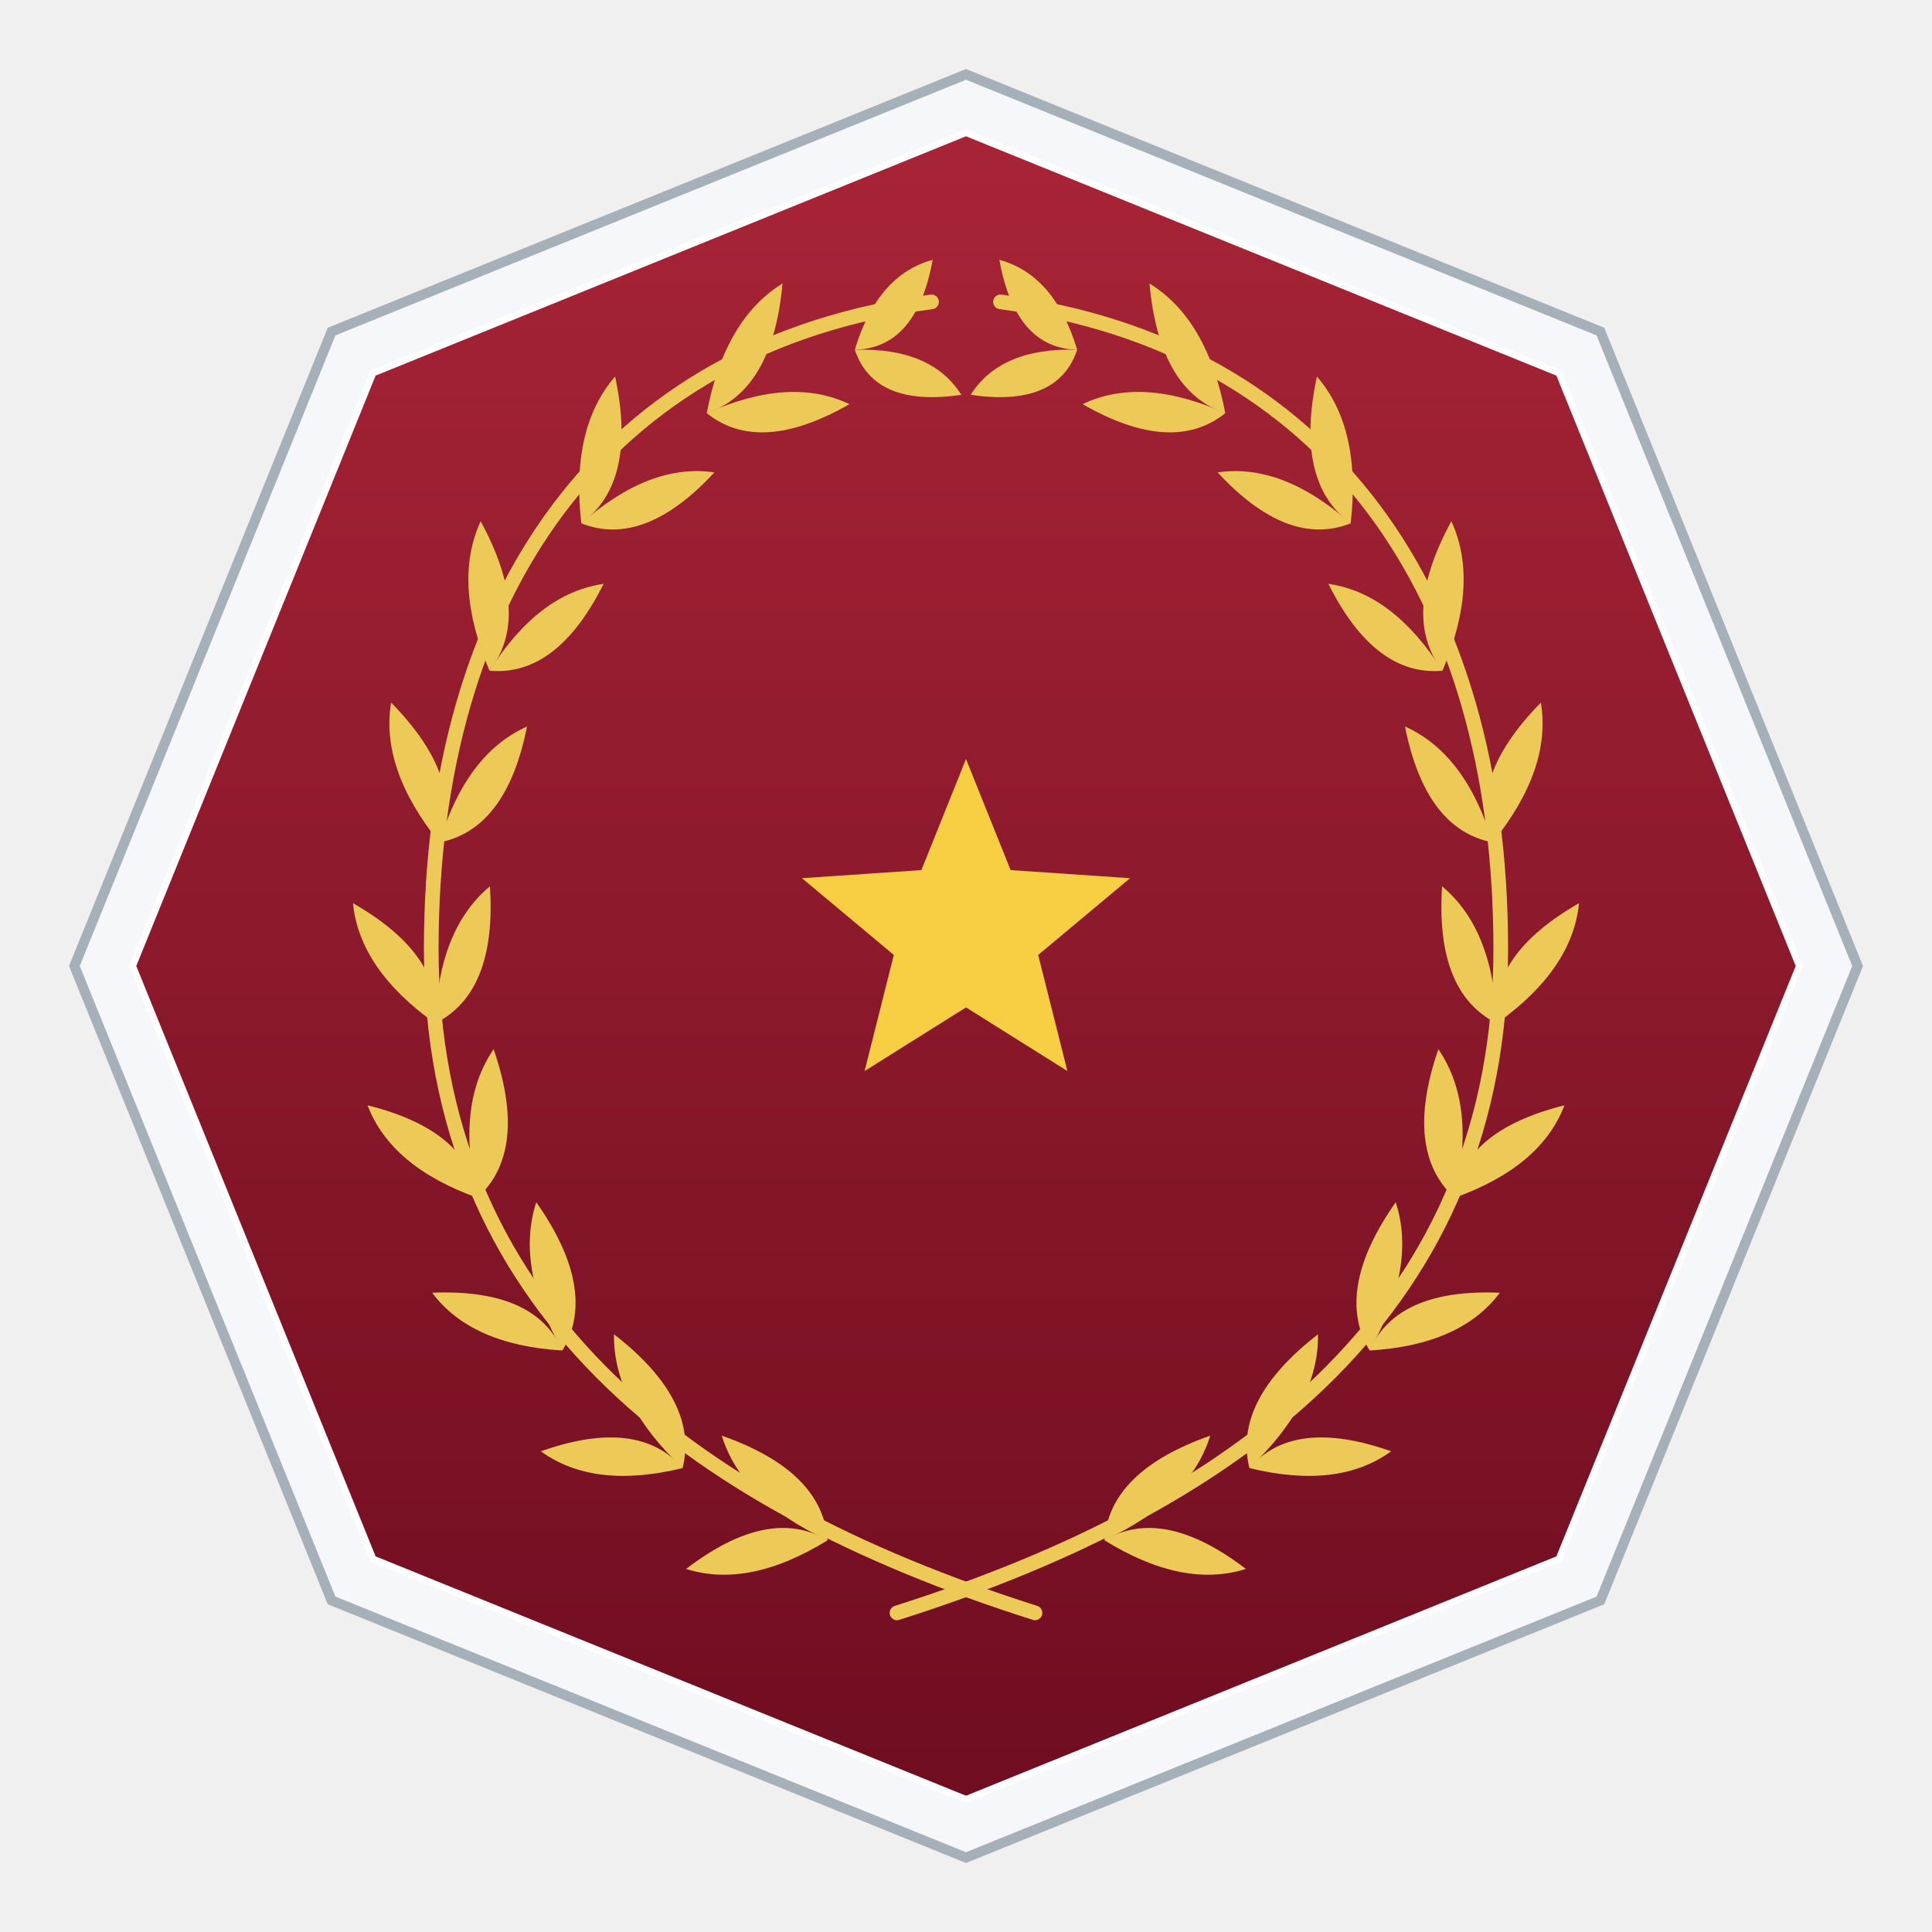
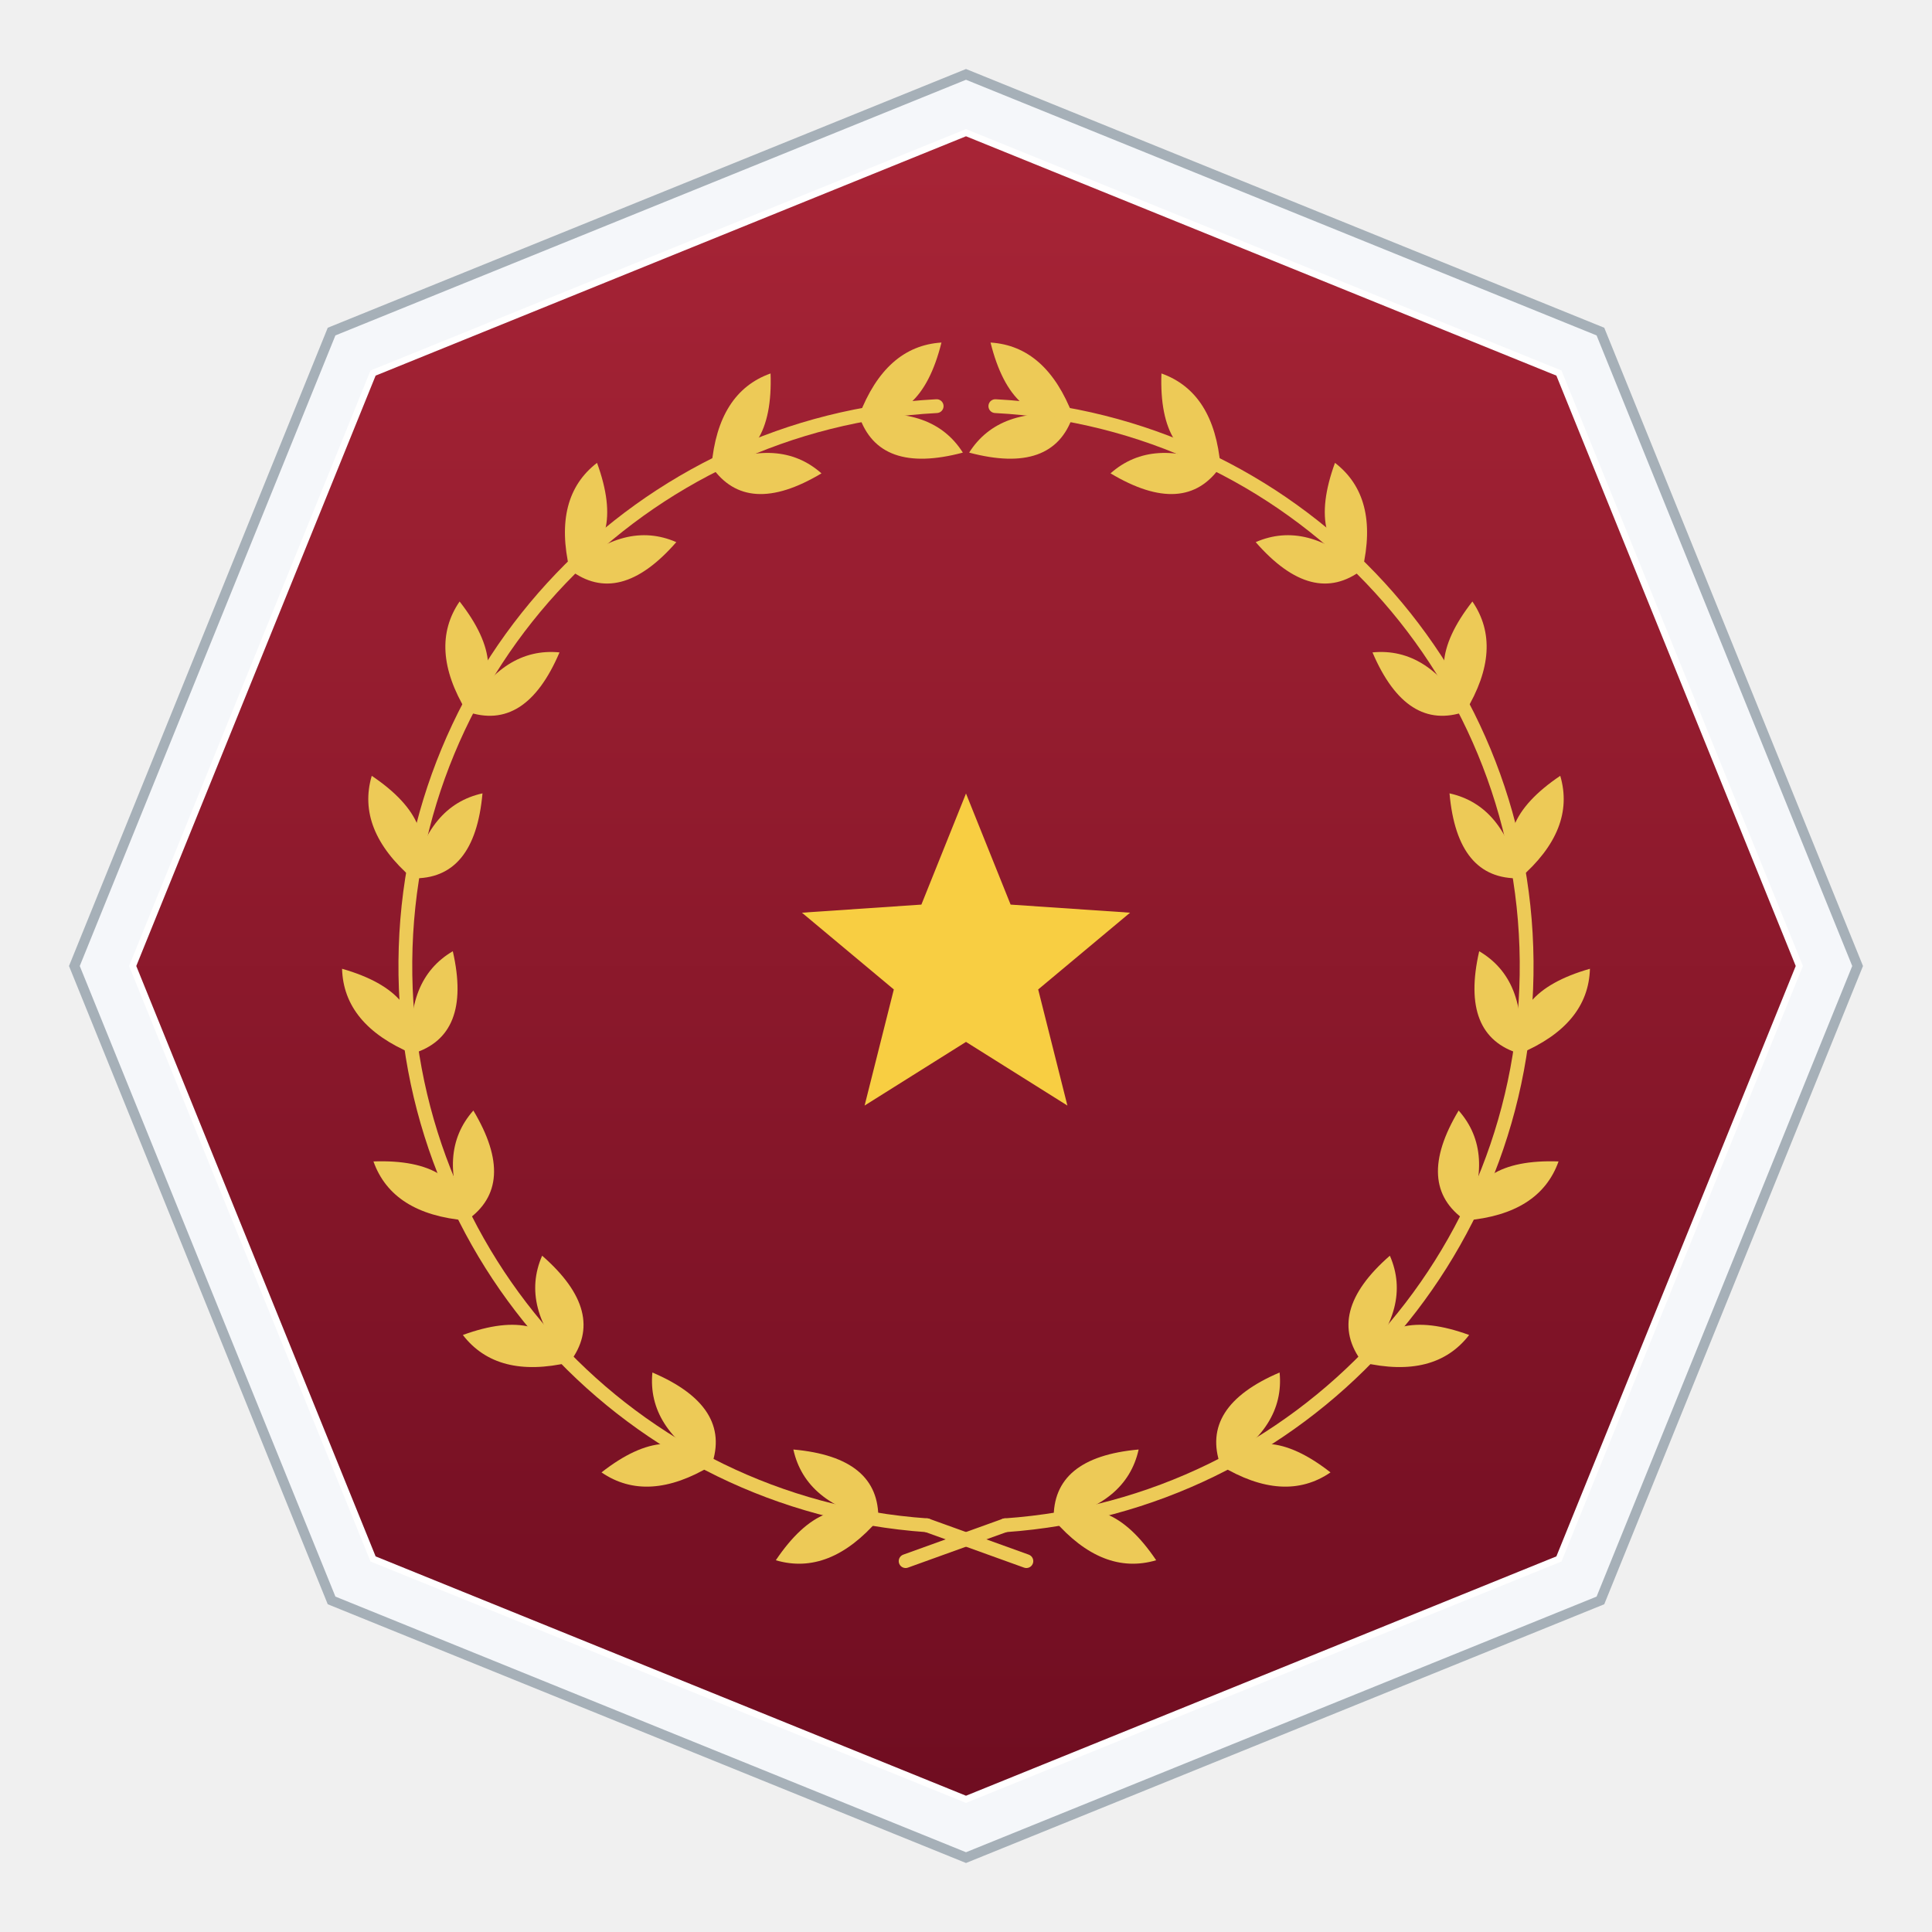
<svg xmlns="http://www.w3.org/2000/svg" viewBox="0 0 224 224" width="896" height="896">
  <defs>
    <linearGradient id="steel" x1="0" y1="0" x2="1" y2="1" gradientUnits="objectBoundingBox">
      <stop offset="0" stop-color="#fafcfd" />
      <stop offset=".28" stop-color="#b3bdc6" />
      <stop offset=".5" stop-color="#f4f7fa" />
      <stop offset=".72" stop-color="#8a959f" />
      <stop offset="1" stop-color="#dfe6ec" />
    </linearGradient>
    <linearGradient id="silverFace" x1="0" y1="0" x2="0.85" y2="1">
      <stop stop-color="#ffffff" />
      <stop offset=".48" stop-color="#e0e7ed" />
      <stop offset="1" stop-color="#a9b4bf" />
    </linearGradient>
    <linearGradient id="silverDark" x1="0" y1="0" x2="1" y2="1">
      <stop stop-color="#26313b" />
      <stop offset=".5" stop-color="#7e8a96" />
      <stop offset="1" stop-color="#1c252d" />
    </linearGradient>
    <linearGradient id="charcoal" x1="0" y1="0" x2="0" y2="1">
      <stop stop-color="#20252b" />
      <stop offset="1" stop-color="#0c1015" />
    </linearGradient>
    <linearGradient id="army" x1="0" y1="0" x2="0" y2="1">
      <stop stop-color="#355537" />
      <stop offset="1" stop-color="#1c3526" />
    </linearGradient>
    <linearGradient id="sapphire" x1="0" y1="0" x2="0" y2="1">
      <stop stop-color="#123b61" />
      <stop offset="1" stop-color="#081f39" />
    </linearGradient>
    <linearGradient id="ruby" x1="0" y1="0" x2="0" y2="1">
      <stop stop-color="#a72436" />
      <stop offset="1" stop-color="#700d21" />
    </linearGradient>
    <linearGradient id="obsidian" x1="0" y1="0" x2="0" y2="1">
      <stop stop-color="#1e2225" />
      <stop offset="1" stop-color="#070b0e" />
    </linearGradient>
    <linearGradient id="crimson" x1="0" y1="0" x2="0" y2="1">
      <stop stop-color="#aa1830" />
      <stop offset="1" stop-color="#5c091b" />
    </linearGradient>
    <linearGradient id="gold" x1="0" y1="0" x2=".8" y2="1">
      <stop stop-color="#fff0a7" />
      <stop offset=".35" stop-color="#f5d66d" />
      <stop offset=".7" stop-color="#dfaf3e" />
      <stop offset="1" stop-color="#b88124" />
    </linearGradient>
    <linearGradient id="supremeGold" x1="0" y1="0" x2="1" y2="1">
      <stop stop-color="#fff5b8" />
      <stop offset=".28" stop-color="#f8db75" />
      <stop offset=".6" stop-color="#eabd4b" />
      <stop offset="1" stop-color="#a7681c" />
    </linearGradient>
  </defs>
  <polygon points="112,8 186,38 216,112 186,186 112,216 38,186 8,112 38,38" fill="#a6b0b8" />
  <polygon points="112,9.248 185.112,38.888 214.752,112 185.112,185.112 112,214.752 38.888,185.112 9.248,112 38.888,38.888" fill="#f5f7fa" />
  <polygon points="112,14.968 181.042,42.958 209.032,112 181.042,181.042 112,209.032 42.958,181.042 14.968,112 42.958,42.958" fill="#ffffff" />
  <polygon points="112,15.8 180.45,43.55 208.2,112 180.45,180.45 112,208.2 43.55,180.45 15.8,112 43.55,43.55" fill="url(#ruby)" />
-   <g>
-     <path d="M120 187 C79 174 50 151 50 110 C50 69 70 40 108 35" fill="none" stroke="#edca57" stroke-width="1.7" stroke-linecap="round" />
-     <path d="M95.953 178.581 Q95.385 170.567 83.684 166.453 Q85.983 173.943 95.953 178.581Z" fill="#edca57" />
-     <path d="M95.953 178.581 Q89.156 174.551 79.543 181.908 Q86.844 184.213 95.953 178.581Z" fill="#edca57" />
-     <path d="M79.145 170.211 Q81.075 162.362 71.186 154.698 Q71.069 162.597 79.145 170.211Z" fill="#edca57" />
-     <path d="M79.145 170.211 Q74.014 164.268 62.707 168.267 Q68.846 172.729 79.145 170.211Z" fill="#edca57" />
-     <path d="M65.208 156.58 Q69.366 149.641 62.176 139.384 Q59.735 146.907 65.208 156.58Z" fill="#edca57" />
-     <path d="M65.208 156.58 Q62.069 149.39 50.101 149.881 Q54.64 155.952 65.208 156.58Z" fill="#edca57" />
-     <path d="M55.36 138.878 Q61.285 133.419 57.233 121.644 Q52.796 128.137 55.36 138.878Z" fill="#edca57" />
-     <path d="M55.36 138.878 Q54.313 131.069 42.616 128.152 Q45.325 135.281 55.36 138.878Z" fill="#edca57" />
-     <path d="M50.462 118.653 Q57.604 115.056 56.803 102.763 Q50.821 107.744 50.462 118.653Z" fill="#edca57" />
-     <path d="M50.462 118.653 Q51.497 110.781 40.923 104.713 Q41.677 112.384 50.462 118.653Z" fill="#edca57" />
-     <path d="M50.942 97.671 Q58.726 96.165 61.103 84.235 Q54.08 87.371 50.942 97.671Z" fill="#edca57" />
-     <path d="M50.942 97.671 Q53.993 90.267 45.346 81.457 Q44.077 89.153 50.942 97.671Z" fill="#edca57" />
-     <path d="M56.758 77.767 Q64.598 78.458 69.983 67.694 Q62.445 68.772 56.758 77.767Z" fill="#edca57" />
-     <path d="M56.758 77.767 Q61.688 71.384 55.727 60.43 Q52.436 67.585 56.758 77.767Z" fill="#edca57" />
-     <path d="M67.401 60.679 Q74.696 63.56 82.826 54.769 Q75.328 53.669 67.401 60.679Z" fill="#edca57" />
-     <path d="M67.401 60.679 Q73.936 55.909 71.316 43.655 Q66.134 49.633 67.401 60.679Z" fill="#edca57" />
-     <path d="M81.942 47.902 Q88.065 52.827 98.484 46.86 Q91.634 43.574 81.942 47.902Z" fill="#edca57" />
-     <path d="M81.942 47.902 Q89.593 45.313 90.727 32.866 Q84.01 37.009 81.942 47.902Z" fill="#edca57" />
-     <path d="M99.109 40.552 Q101.368 47.261 111.461 45.775 Q107.965 40.269 99.109 40.552Z" fill="#edca57" />
-     <path d="M99.109 40.552 Q106.276 40.371 108.134 30.125 Q101.719 31.868 99.109 40.552Z" fill="#edca57" />
-   </g>
-   <g transform="translate(224 0) scale(-1 1)">
-     <path d="M120 187 C79 174 50 151 50 110 C50 69 70 40 108 35" fill="none" stroke="#edca57" stroke-width="1.7" stroke-linecap="round" />
-     <path d="M95.953 178.581 Q95.385 170.567 83.684 166.453 Q85.983 173.943 95.953 178.581Z" fill="#edca57" />
-     <path d="M95.953 178.581 Q89.156 174.551 79.543 181.908 Q86.844 184.213 95.953 178.581Z" fill="#edca57" />
-     <path d="M79.145 170.211 Q81.075 162.362 71.186 154.698 Q71.069 162.597 79.145 170.211Z" fill="#edca57" />
-     <path d="M79.145 170.211 Q74.014 164.268 62.707 168.267 Q68.846 172.729 79.145 170.211Z" fill="#edca57" />
-     <path d="M65.208 156.58 Q69.366 149.641 62.176 139.384 Q59.735 146.907 65.208 156.58Z" fill="#edca57" />
-     <path d="M65.208 156.58 Q62.069 149.39 50.101 149.881 Q54.64 155.952 65.208 156.58Z" fill="#edca57" />
-     <path d="M55.36 138.878 Q61.285 133.419 57.233 121.644 Q52.796 128.137 55.36 138.878Z" fill="#edca57" />
-     <path d="M55.36 138.878 Q54.313 131.069 42.616 128.152 Q45.325 135.281 55.36 138.878Z" fill="#edca57" />
-     <path d="M50.462 118.653 Q57.604 115.056 56.803 102.763 Q50.821 107.744 50.462 118.653Z" fill="#edca57" />
-     <path d="M50.462 118.653 Q51.497 110.781 40.923 104.713 Q41.677 112.384 50.462 118.653Z" fill="#edca57" />
-     <path d="M50.942 97.671 Q58.726 96.165 61.103 84.235 Q54.08 87.371 50.942 97.671Z" fill="#edca57" />
-     <path d="M50.942 97.671 Q53.993 90.267 45.346 81.457 Q44.077 89.153 50.942 97.671Z" fill="#edca57" />
-     <path d="M56.758 77.767 Q64.598 78.458 69.983 67.694 Q62.445 68.772 56.758 77.767Z" fill="#edca57" />
-     <path d="M56.758 77.767 Q61.688 71.384 55.727 60.43 Q52.436 67.585 56.758 77.767Z" fill="#edca57" />
-     <path d="M67.401 60.679 Q74.696 63.56 82.826 54.769 Q75.328 53.669 67.401 60.679Z" fill="#edca57" />
-     <path d="M67.401 60.679 Q73.936 55.909 71.316 43.655 Q66.134 49.633 67.401 60.679Z" fill="#edca57" />
-     <path d="M81.942 47.902 Q88.065 52.827 98.484 46.86 Q91.634 43.574 81.942 47.902Z" fill="#edca57" />
-     <path d="M81.942 47.902 Q89.593 45.313 90.727 32.866 Q84.01 37.009 81.942 47.902Z" fill="#edca57" />
-     <path d="M99.109 40.552 Q101.368 47.261 111.461 45.775 Q107.965 40.269 99.109 40.552Z" fill="#edca57" />
-     <path d="M99.109 40.552 Q106.276 40.371 108.134 30.125 Q101.719 31.868 99.109 40.552Z" fill="#edca57" />
+   <g data-laurel="general" data-circle-radius="65">
+     <g>
+       <path d="M107.466,176.842 A65 65 0 0 1 108.598,47.089" fill="none" stroke="#edca57" stroke-width="1.6" stroke-linecap="round" />
+       <path d="M101.832 176.2 Q102.017 168.957 91.984 168.059 Q93.381 174.391 101.832 176.2Z" fill="#edca57" />
+       <path d="M101.832 176.2 Q95.577 172.544 89.95 180.899 Q96.17 182.73 101.832 176.2Z" fill="#edca57" />
+       <path d="M82.491 169.915 Q84.905 163.085 75.64 159.13 Q75.012 165.583 82.491 169.915Z" fill="#edca57" />
+       <path d="M82.491 169.915 Q77.672 164.506 69.739 170.713 Q75.089 174.376 82.491 169.915Z" fill="#edca57" />
+       <path d="M66.038 157.962 Q70.445 152.211 62.856 145.588 Q60.265 151.531 66.038 157.962Z" fill="#edca57" />
+       <path d="M66.038 157.962 Q63.127 151.328 53.664 154.78 Q57.62 159.917 66.038 157.962Z" fill="#edca57" />
+       <path d="M54.085 141.509 Q60.053 137.402 54.882 128.757 Q50.581 133.609 54.085 141.509Z" fill="#edca57" />
+       <path d="M54.085 141.509 Q53.366 134.3 43.299 134.659 Q45.474 140.767 54.085 141.509Z" fill="#edca57" />
+       <path d="M47.8 122.168 Q54.745 120.106 52.499 110.287 Q46.909 113.572 47.8 122.168Z" fill="#edca57" />
+       <path d="M47.8 122.168 Q49.344 115.09 39.66 112.32 Q39.841 118.802 47.8 122.168Z" fill="#edca57" />
+       <path d="M47.8 101.832 Q55.043 102.017 55.941 91.984 Q49.609 93.381 47.8 101.832Z" fill="#edca57" />
+       <path d="M47.8 101.832 Q51.456 95.577 43.101 89.95 Q41.27 96.17 47.8 101.832Z" fill="#edca57" />
+       <path d="M54.085 82.491 Q60.915 84.905 64.87 75.64 Q58.417 75.012 54.085 82.491Z" fill="#edca57" />
+       <path d="M54.085 82.491 Q59.494 77.672 53.287 69.739 Q49.624 75.089 54.085 82.491Z" fill="#edca57" />
+       <path d="M66.038 66.038 Q71.789 70.445 78.412 62.856 Q72.469 60.265 66.038 66.038Z" fill="#edca57" />
+       <path d="M66.038 66.038 Q72.672 63.127 69.22 53.664 Q64.083 57.62 66.038 66.038Z" fill="#edca57" />
+       <path d="M82.491 54.085 Q86.598 60.053 95.243 54.882 Q90.391 50.581 82.491 54.085Z" fill="#edca57" />
+       <path d="M82.491 54.085 Q89.7 53.366 89.341 43.299 Q83.233 45.474 82.491 54.085Z" fill="#edca57" />
+       <path d="M99.597 48.194 Q101.901 55.063 111.636 52.476 Q108.157 47.004 99.597 48.194Z" fill="#edca57" />
+       <path d="M99.597 48.194 Q106.725 49.49 109.155 39.715 Q102.684 40.122 99.597 48.194Z" fill="#edca57" />
+       <path d="M107.466,176.842 L119 181" fill="none" stroke="#edca57" stroke-width="1.6" stroke-linecap="round" />
+     </g>
+     <g transform="translate(224 0) scale(-1 1)">
+       <path d="M107.466,176.842 A65 65 0 0 1 108.598,47.089" fill="none" stroke="#edca57" stroke-width="1.6" stroke-linecap="round" />
+       <path d="M101.832 176.2 Q102.017 168.957 91.984 168.059 Q93.381 174.391 101.832 176.2Z" fill="#edca57" />
+       <path d="M101.832 176.2 Q95.577 172.544 89.95 180.899 Q96.17 182.73 101.832 176.2Z" fill="#edca57" />
+       <path d="M82.491 169.915 Q84.905 163.085 75.64 159.13 Q75.012 165.583 82.491 169.915Z" fill="#edca57" />
+       <path d="M82.491 169.915 Q77.672 164.506 69.739 170.713 Q75.089 174.376 82.491 169.915Z" fill="#edca57" />
+       <path d="M66.038 157.962 Q70.445 152.211 62.856 145.588 Q60.265 151.531 66.038 157.962Z" fill="#edca57" />
+       <path d="M66.038 157.962 Q63.127 151.328 53.664 154.78 Q57.62 159.917 66.038 157.962Z" fill="#edca57" />
+       <path d="M54.085 141.509 Q60.053 137.402 54.882 128.757 Q50.581 133.609 54.085 141.509Z" fill="#edca57" />
+       <path d="M54.085 141.509 Q53.366 134.3 43.299 134.659 Q45.474 140.767 54.085 141.509Z" fill="#edca57" />
+       <path d="M47.8 122.168 Q54.745 120.106 52.499 110.287 Q46.909 113.572 47.8 122.168Z" fill="#edca57" />
+       <path d="M47.8 122.168 Q49.344 115.09 39.66 112.32 Q39.841 118.802 47.8 122.168Z" fill="#edca57" />
+       <path d="M47.8 101.832 Q55.043 102.017 55.941 91.984 Q49.609 93.381 47.8 101.832Z" fill="#edca57" />
+       <path d="M47.8 101.832 Q51.456 95.577 43.101 89.95 Q41.27 96.17 47.8 101.832Z" fill="#edca57" />
+       <path d="M54.085 82.491 Q60.915 84.905 64.87 75.64 Q58.417 75.012 54.085 82.491Z" fill="#edca57" />
+       <path d="M54.085 82.491 Q59.494 77.672 53.287 69.739 Q49.624 75.089 54.085 82.491Z" fill="#edca57" />
+       <path d="M66.038 66.038 Q71.789 70.445 78.412 62.856 Q72.469 60.265 66.038 66.038Z" fill="#edca57" />
+       <path d="M66.038 66.038 Q72.672 63.127 69.22 53.664 Q64.083 57.62 66.038 66.038Z" fill="#edca57" />
+       <path d="M82.491 54.085 Q86.598 60.053 95.243 54.882 Q90.391 50.581 82.491 54.085Z" fill="#edca57" />
+       <path d="M82.491 54.085 Q89.7 53.366 89.341 43.299 Q83.233 45.474 82.491 54.085Z" fill="#edca57" />
+       <path d="M99.597 48.194 Q101.901 55.063 111.636 52.476 Q108.157 47.004 99.597 48.194Z" fill="#edca57" />
+       <path d="M99.597 48.194 Q106.725 49.49 109.155 39.715 Q102.684 40.122 99.597 48.194Z" fill="#edca57" />
+       <path d="M107.466,176.842 L119 181" fill="none" stroke="#edca57" stroke-width="1.6" stroke-linecap="round" />
+     </g>
  </g>
  <g data-star-count="1" data-star-radius="20">
-     <polygon points="112,88 117.173,100.881 131.021,101.82 120.369,110.719 123.756,124.18 112,116.8 100.244,124.18 103.631,110.719 92.979,101.82 106.827,100.881" fill="#f8ce42" data-star-style="flat" />
+     <polygon points="112,92 117.173,104.881 131.021,105.82 120.369,114.719 123.756,128.18 112,120.8 100.244,128.18 103.631,114.719 92.979,105.82 106.827,104.881" fill="#f8ce42" data-star-style="flat" />
  </g>
</svg>
